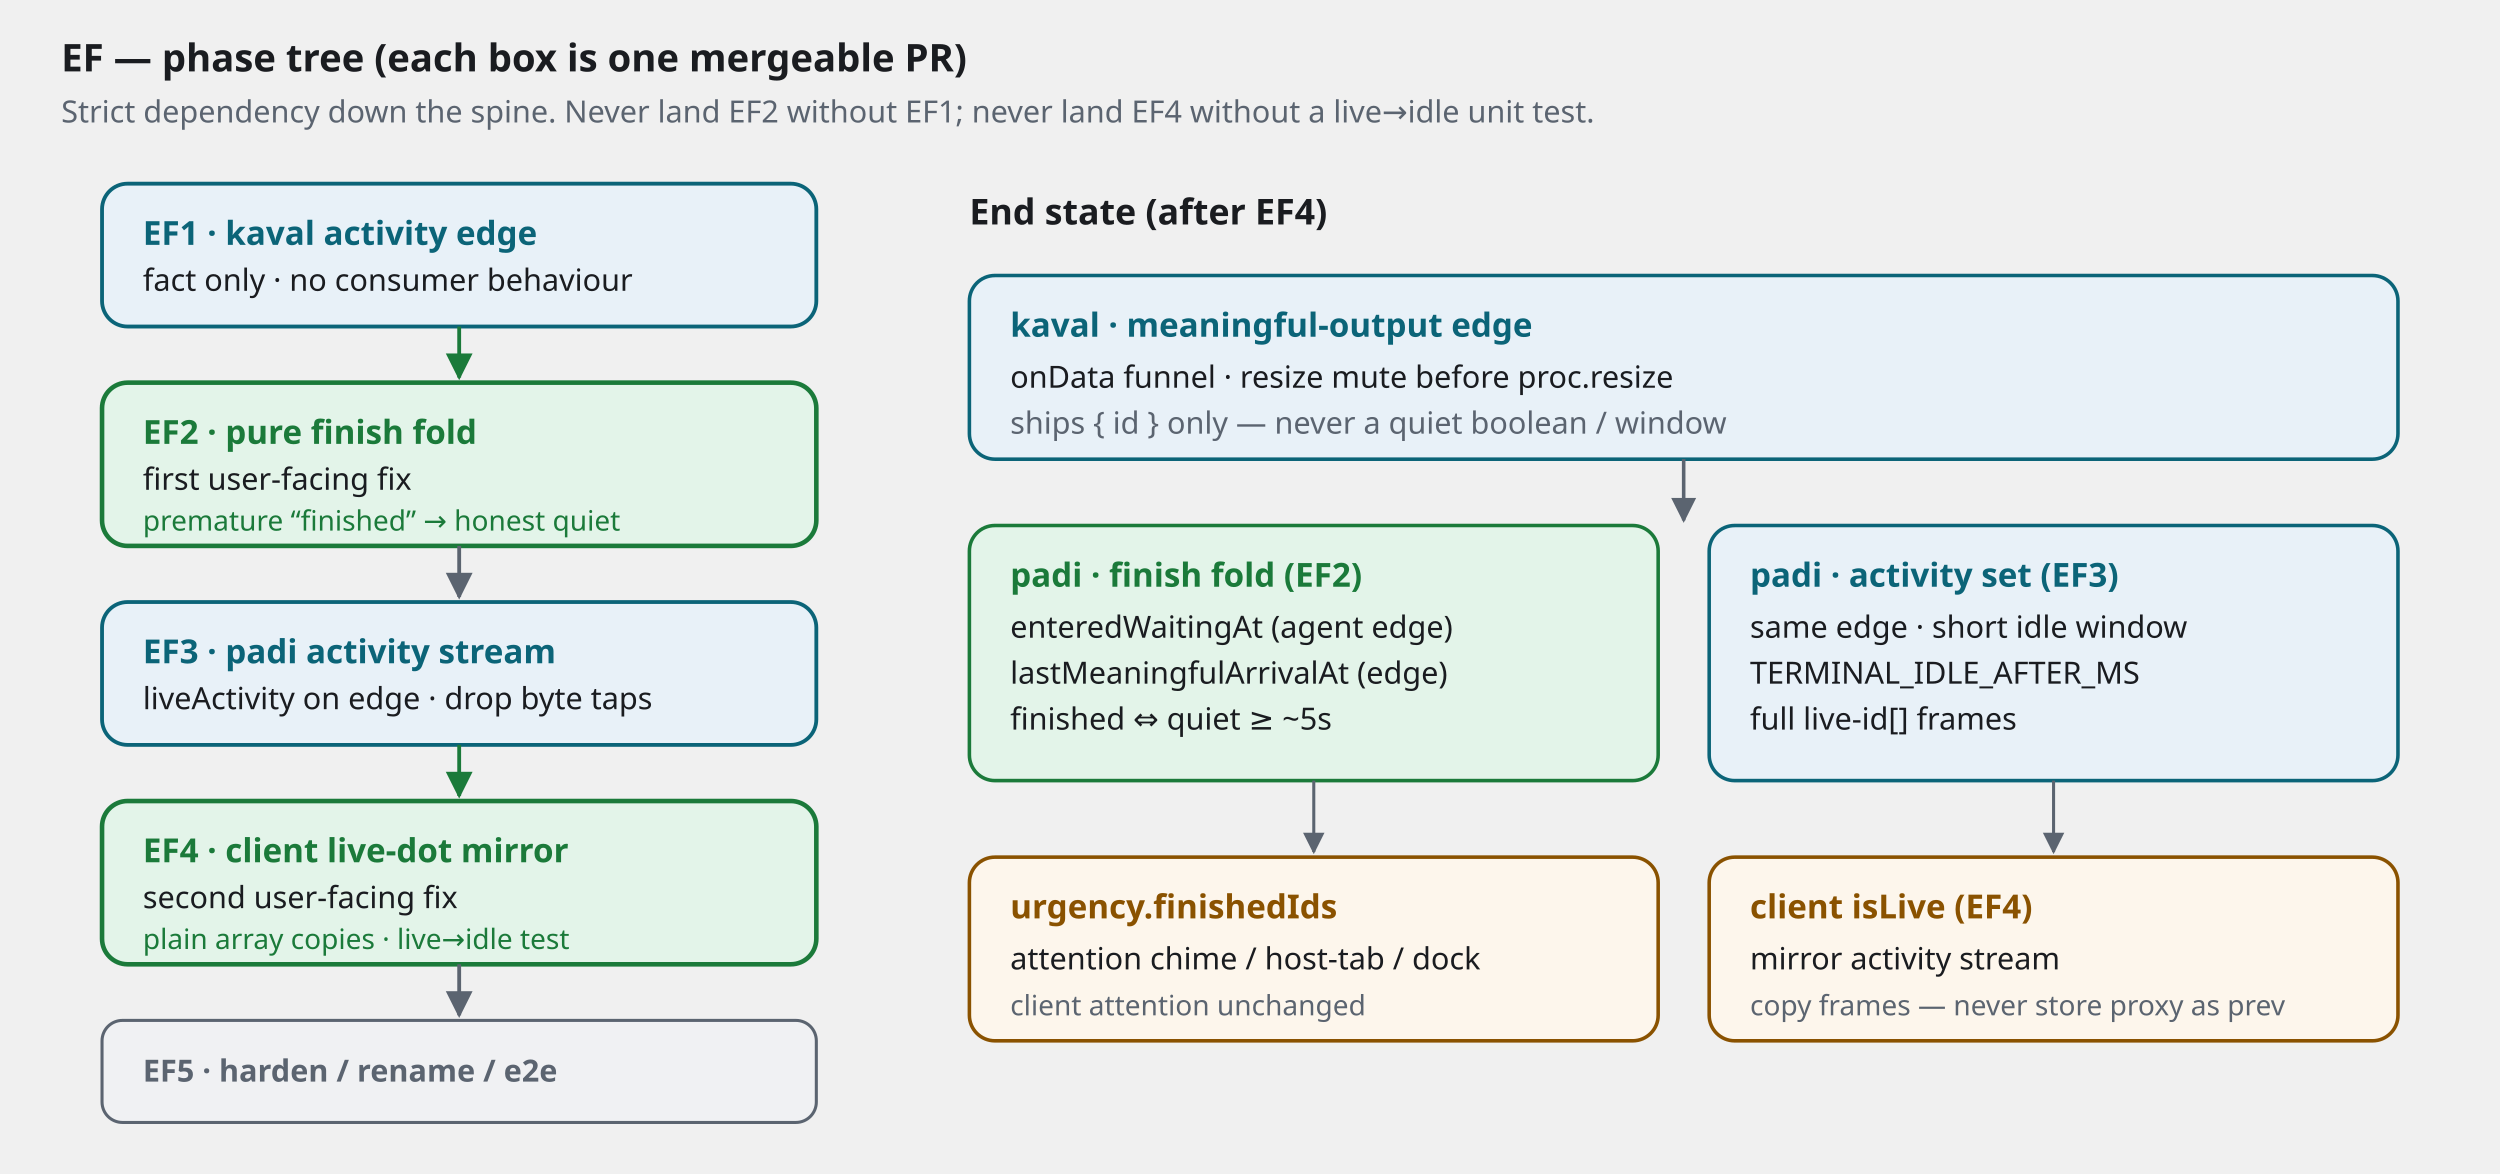
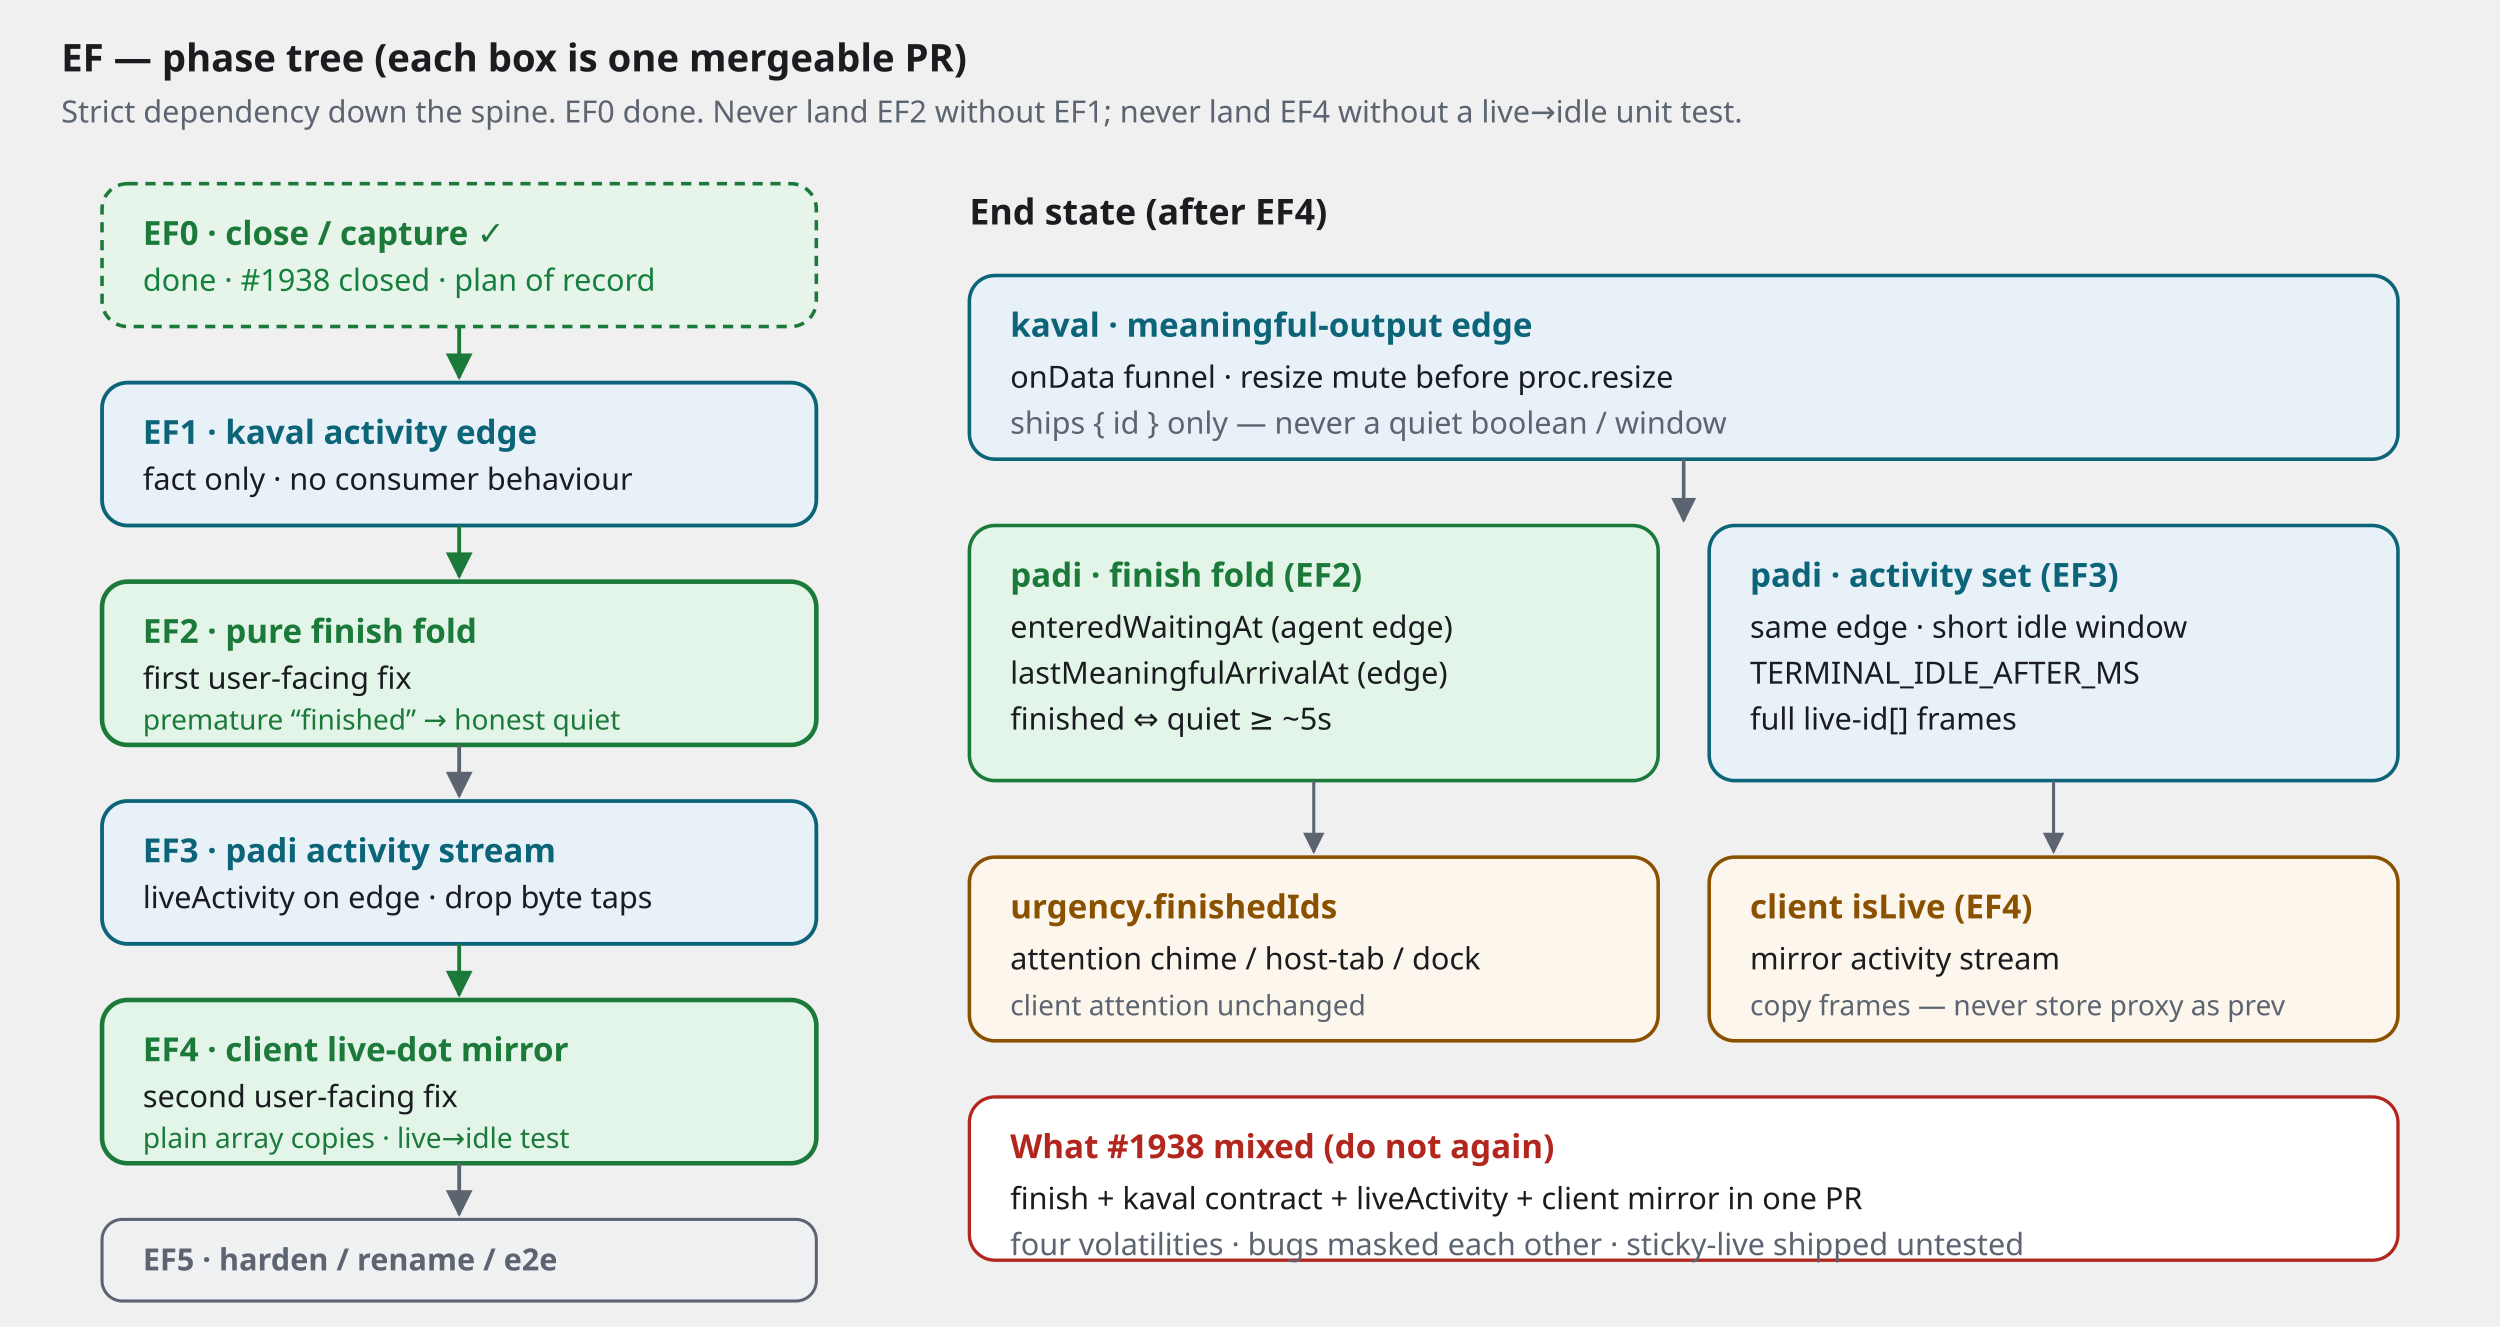
- <svg xmlns="http://www.w3.org/2000/svg" viewBox="0 0 980 460" font-family="ui-sans-serif,system-ui" font-size="13">
+ <svg xmlns="http://www.w3.org/2000/svg" viewBox="0 0 980 520" font-family="ui-sans-serif,system-ui" font-size="13">
  <defs>
    <marker id="ef-arr" viewBox="0 0 10 10" refX="9" refY="5" markerWidth="7" markerHeight="7" orient="auto-start-reverse">
      <path d="M0,0 L10,5 L0,10 z" fill="#5b6470" />
    </marker>
    <marker id="ef-arrg" viewBox="0 0 10 10" refX="9" refY="5" markerWidth="7" markerHeight="7" orient="auto-start-reverse">
      <path d="M0,0 L10,5 L0,10 z" fill="#1b7a3a" />
    </marker>
  </defs>
  <text x="24" y="28" font-weight="700" fill="#1a1c20" font-size="15">EF — phase tree (each box is one mergeable PR)</text>
-   <text x="24" y="48" font-size="12" fill="#5b6470">Strict dependency down the spine. Never land EF2 without EF1; never land EF4 without a live→idle unit test.</text>
-   <rect x="40" y="72" width="280" height="56" rx="10" fill="#e8f1f8" stroke="#0b6478" stroke-width="1.5" />
-   <text x="56" y="96" font-weight="700" fill="#0b6478">EF1 · kaval activity edge</text>
-   <text x="56" y="114" font-size="12" fill="#1a1c20">fact only · no consumer behaviour</text>
+   <text x="24" y="48" font-size="12" fill="#5b6470">Strict dependency down the spine. EF0 done. Never land EF2 without EF1; never land EF4 without a live→idle unit test.</text>
+   <rect x="40" y="72" width="280" height="56" rx="10" fill="#e6f4ea" stroke="#1b7a3a" stroke-width="1.4" stroke-dasharray="4 3" />
+   <text x="56" y="96" font-weight="700" fill="#1b7a3a">EF0 · close / capture ✓</text>
+   <text x="56" y="114" font-size="12" fill="#15803d">done · #1938 closed · plan of record</text>
  <line x1="180" y1="128" x2="180" y2="148" stroke="#1b7a3a" stroke-width="1.5" marker-end="url(#ef-arrg)" />
-   <rect x="40" y="150" width="280" height="64" rx="10" fill="#e3f4e9" stroke="#1b7a3a" stroke-width="1.8" />
-   <text x="56" y="174" font-weight="700" fill="#1b7a3a">EF2 · pure finish fold</text>
-   <text x="56" y="192" font-size="12" fill="#1a1c20">first user-facing fix</text>
-   <text x="56" y="208" font-size="11" fill="#1b7a3a">premature “finished” → honest quiet</text>
-   <line x1="180" y1="214" x2="180" y2="234" stroke="#5b6470" stroke-width="1.5" marker-end="url(#ef-arr)" />
-   <rect x="40" y="236" width="280" height="56" rx="10" fill="#e8f1f8" stroke="#0b6478" stroke-width="1.5" />
-   <text x="56" y="260" font-weight="700" fill="#0b6478">EF3 · padi activity stream</text>
-   <text x="56" y="278" font-size="12" fill="#1a1c20">liveActivity on edge · drop byte taps</text>
-   <line x1="180" y1="292" x2="180" y2="312" stroke="#1b7a3a" stroke-width="1.5" marker-end="url(#ef-arrg)" />
-   <rect x="40" y="314" width="280" height="64" rx="10" fill="#e3f4e9" stroke="#1b7a3a" stroke-width="1.8" />
-   <text x="56" y="338" font-weight="700" fill="#1b7a3a">EF4 · client live-dot mirror</text>
-   <text x="56" y="356" font-size="12" fill="#1a1c20">second user-facing fix</text>
-   <text x="56" y="372" font-size="11" fill="#1b7a3a">plain array copies · live→idle test</text>
-   <line x1="180" y1="378" x2="180" y2="398" stroke="#5b6470" stroke-width="1.5" marker-end="url(#ef-arr)" />
-   <rect x="40" y="400" width="280" height="40" rx="8" fill="#f0f1f3" stroke="#5b6470" stroke-width="1.2" />
-   <text x="56" y="424" font-weight="700" fill="#5b6470" font-size="12">EF5 · harden / rename / e2e</text>
+   <rect x="40" y="150" width="280" height="56" rx="10" fill="#e8f1f8" stroke="#0b6478" stroke-width="1.5" />
+   <text x="56" y="174" font-weight="700" fill="#0b6478">EF1 · kaval activity edge</text>
+   <text x="56" y="192" font-size="12" fill="#1a1c20">fact only · no consumer behaviour</text>
+   <line x1="180" y1="206" x2="180" y2="226" stroke="#1b7a3a" stroke-width="1.5" marker-end="url(#ef-arrg)" />
+   <rect x="40" y="228" width="280" height="64" rx="10" fill="#e3f4e9" stroke="#1b7a3a" stroke-width="1.8" />
+   <text x="56" y="252" font-weight="700" fill="#1b7a3a">EF2 · pure finish fold</text>
+   <text x="56" y="270" font-size="12" fill="#1a1c20">first user-facing fix</text>
+   <text x="56" y="286" font-size="11" fill="#1b7a3a">premature “finished” → honest quiet</text>
+   <line x1="180" y1="292" x2="180" y2="312" stroke="#5b6470" stroke-width="1.5" marker-end="url(#ef-arr)" />
+   <rect x="40" y="314" width="280" height="56" rx="10" fill="#e8f1f8" stroke="#0b6478" stroke-width="1.5" />
+   <text x="56" y="338" font-weight="700" fill="#0b6478">EF3 · padi activity stream</text>
+   <text x="56" y="356" font-size="12" fill="#1a1c20">liveActivity on edge · drop byte taps</text>
+   <line x1="180" y1="370" x2="180" y2="390" stroke="#1b7a3a" stroke-width="1.5" marker-end="url(#ef-arrg)" />
+   <rect x="40" y="392" width="280" height="64" rx="10" fill="#e3f4e9" stroke="#1b7a3a" stroke-width="1.8" />
+   <text x="56" y="416" font-weight="700" fill="#1b7a3a">EF4 · client live-dot mirror</text>
+   <text x="56" y="434" font-size="12" fill="#1a1c20">second user-facing fix</text>
+   <text x="56" y="450" font-size="11" fill="#1b7a3a">plain array copies · live→idle test</text>
+   <line x1="180" y1="456" x2="180" y2="476" stroke="#5b6470" stroke-width="1.5" marker-end="url(#ef-arr)" />
+   <rect x="40" y="478" width="280" height="32" rx="8" fill="#f0f1f3" stroke="#5b6470" stroke-width="1.2" />
+   <text x="56" y="498" font-weight="700" fill="#5b6470" font-size="12">EF5 · harden / rename / e2e</text>
  <text x="380" y="88" font-weight="700" fill="#1a1c20" font-size="14">End state (after EF4)</text>
  <rect x="380" y="108" width="560" height="72" rx="10" fill="#e8f1f8" stroke="#0b6478" stroke-width="1.4" />
  <text x="396" y="132" font-weight="700" fill="#0b6478">kaval · meaningful-output edge</text>
  <text x="396" y="152" font-size="12" fill="#1a1c20">onData funnel · resize mute before proc.resize</text>
  <text x="396" y="170" font-size="12" fill="#5b6470">ships { id } only — never a quiet boolean / window</text>
  <line x1="660" y1="180" x2="660" y2="204" stroke="#5b6470" stroke-width="1.4" marker-end="url(#ef-arr)" />
  <rect x="380" y="206" width="270" height="100" rx="10" fill="#e3f4e9" stroke="#1b7a3a" stroke-width="1.4" />
  <text x="396" y="230" font-weight="700" fill="#1b7a3a">padi · finish fold (EF2)</text>
  <text x="396" y="250" font-size="12" fill="#1a1c20">enteredWaitingAt (agent edge)</text>
  <text x="396" y="268" font-size="12" fill="#1a1c20">lastMeaningfulArrivalAt (edge)</text>
  <text x="396" y="286" font-size="12" fill="#1a1c20">finished ⇔ quiet ≥ ~5s</text>
  <rect x="670" y="206" width="270" height="100" rx="10" fill="#e8f1f8" stroke="#0b6478" stroke-width="1.4" />
  <text x="686" y="230" font-weight="700" fill="#0b6478">padi · activity set (EF3)</text>
  <text x="686" y="250" font-size="12" fill="#1a1c20">same edge · short idle window</text>
  <text x="686" y="268" font-size="12" fill="#1a1c20">TERMINAL_IDLE_AFTER_MS</text>
  <text x="686" y="286" font-size="12" fill="#1a1c20">full live-id[] frames</text>
  <line x1="515" y1="306" x2="515" y2="334" stroke="#5b6470" stroke-width="1.2" marker-end="url(#ef-arr)" />
  <line x1="805" y1="306" x2="805" y2="334" stroke="#5b6470" stroke-width="1.2" marker-end="url(#ef-arr)" />
  <rect x="380" y="336" width="270" height="72" rx="10" fill="#fdf6ec" stroke="#8a5200" stroke-width="1.4" />
  <text x="396" y="360" font-weight="700" fill="#8a5200">urgency.finishedIds</text>
  <text x="396" y="380" font-size="12" fill="#1a1c20">attention chime / host-tab / dock</text>
  <text x="396" y="398" font-size="11" fill="#5b6470">client attention unchanged</text>
  <rect x="670" y="336" width="270" height="72" rx="10" fill="#fdf6ec" stroke="#8a5200" stroke-width="1.4" />
  <text x="686" y="360" font-weight="700" fill="#8a5200">client isLive (EF4)</text>
  <text x="686" y="380" font-size="12" fill="#1a1c20">mirror activity stream</text>
  <text x="686" y="398" font-size="11" fill="#5b6470">copy frames — never store proxy as prev</text>
+   <rect x="380" y="430" width="560" height="64" rx="10" fill="#fff" stroke="#b3261e" stroke-width="1.3" />
+   <text x="396" y="454" font-weight="700" fill="#b3261e">What #1938 mixed (do not again)</text>
+   <text x="396" y="474" font-size="12" fill="#1a1c20">finish + kaval contract + liveActivity + client mirror in one PR</text>
+   <text x="396" y="492" font-size="12" fill="#5b6470">four volatilities · bugs masked each other · sticky-live shipped untested</text>
</svg>
